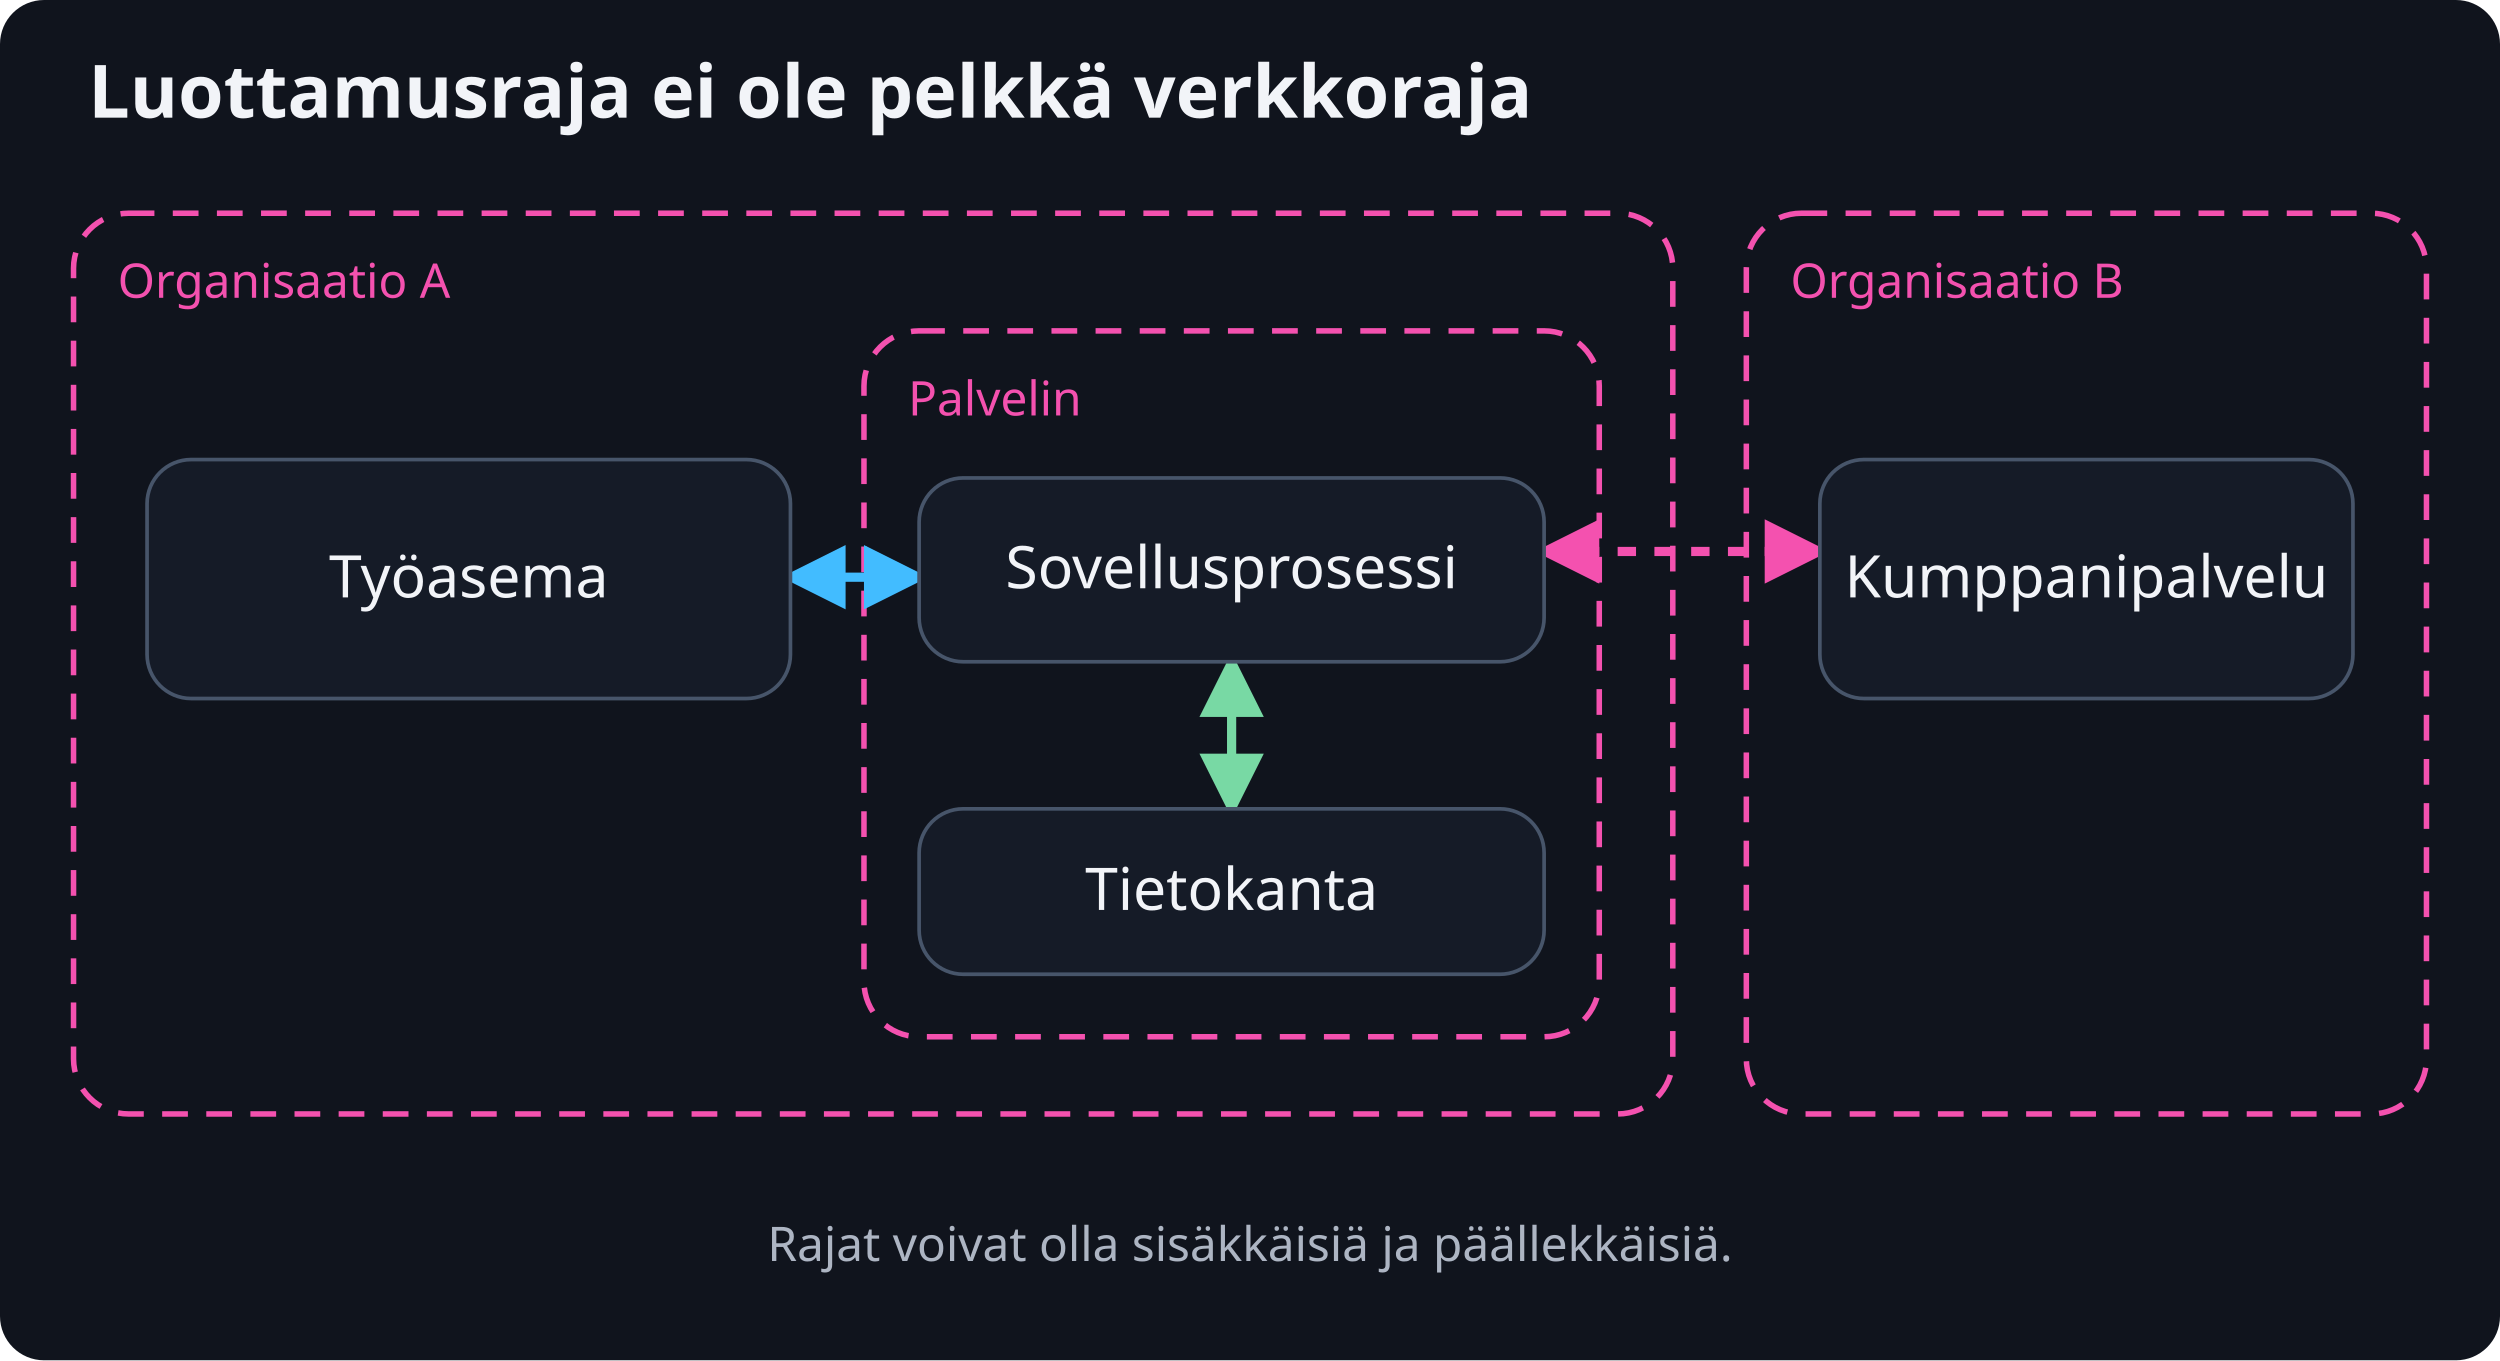
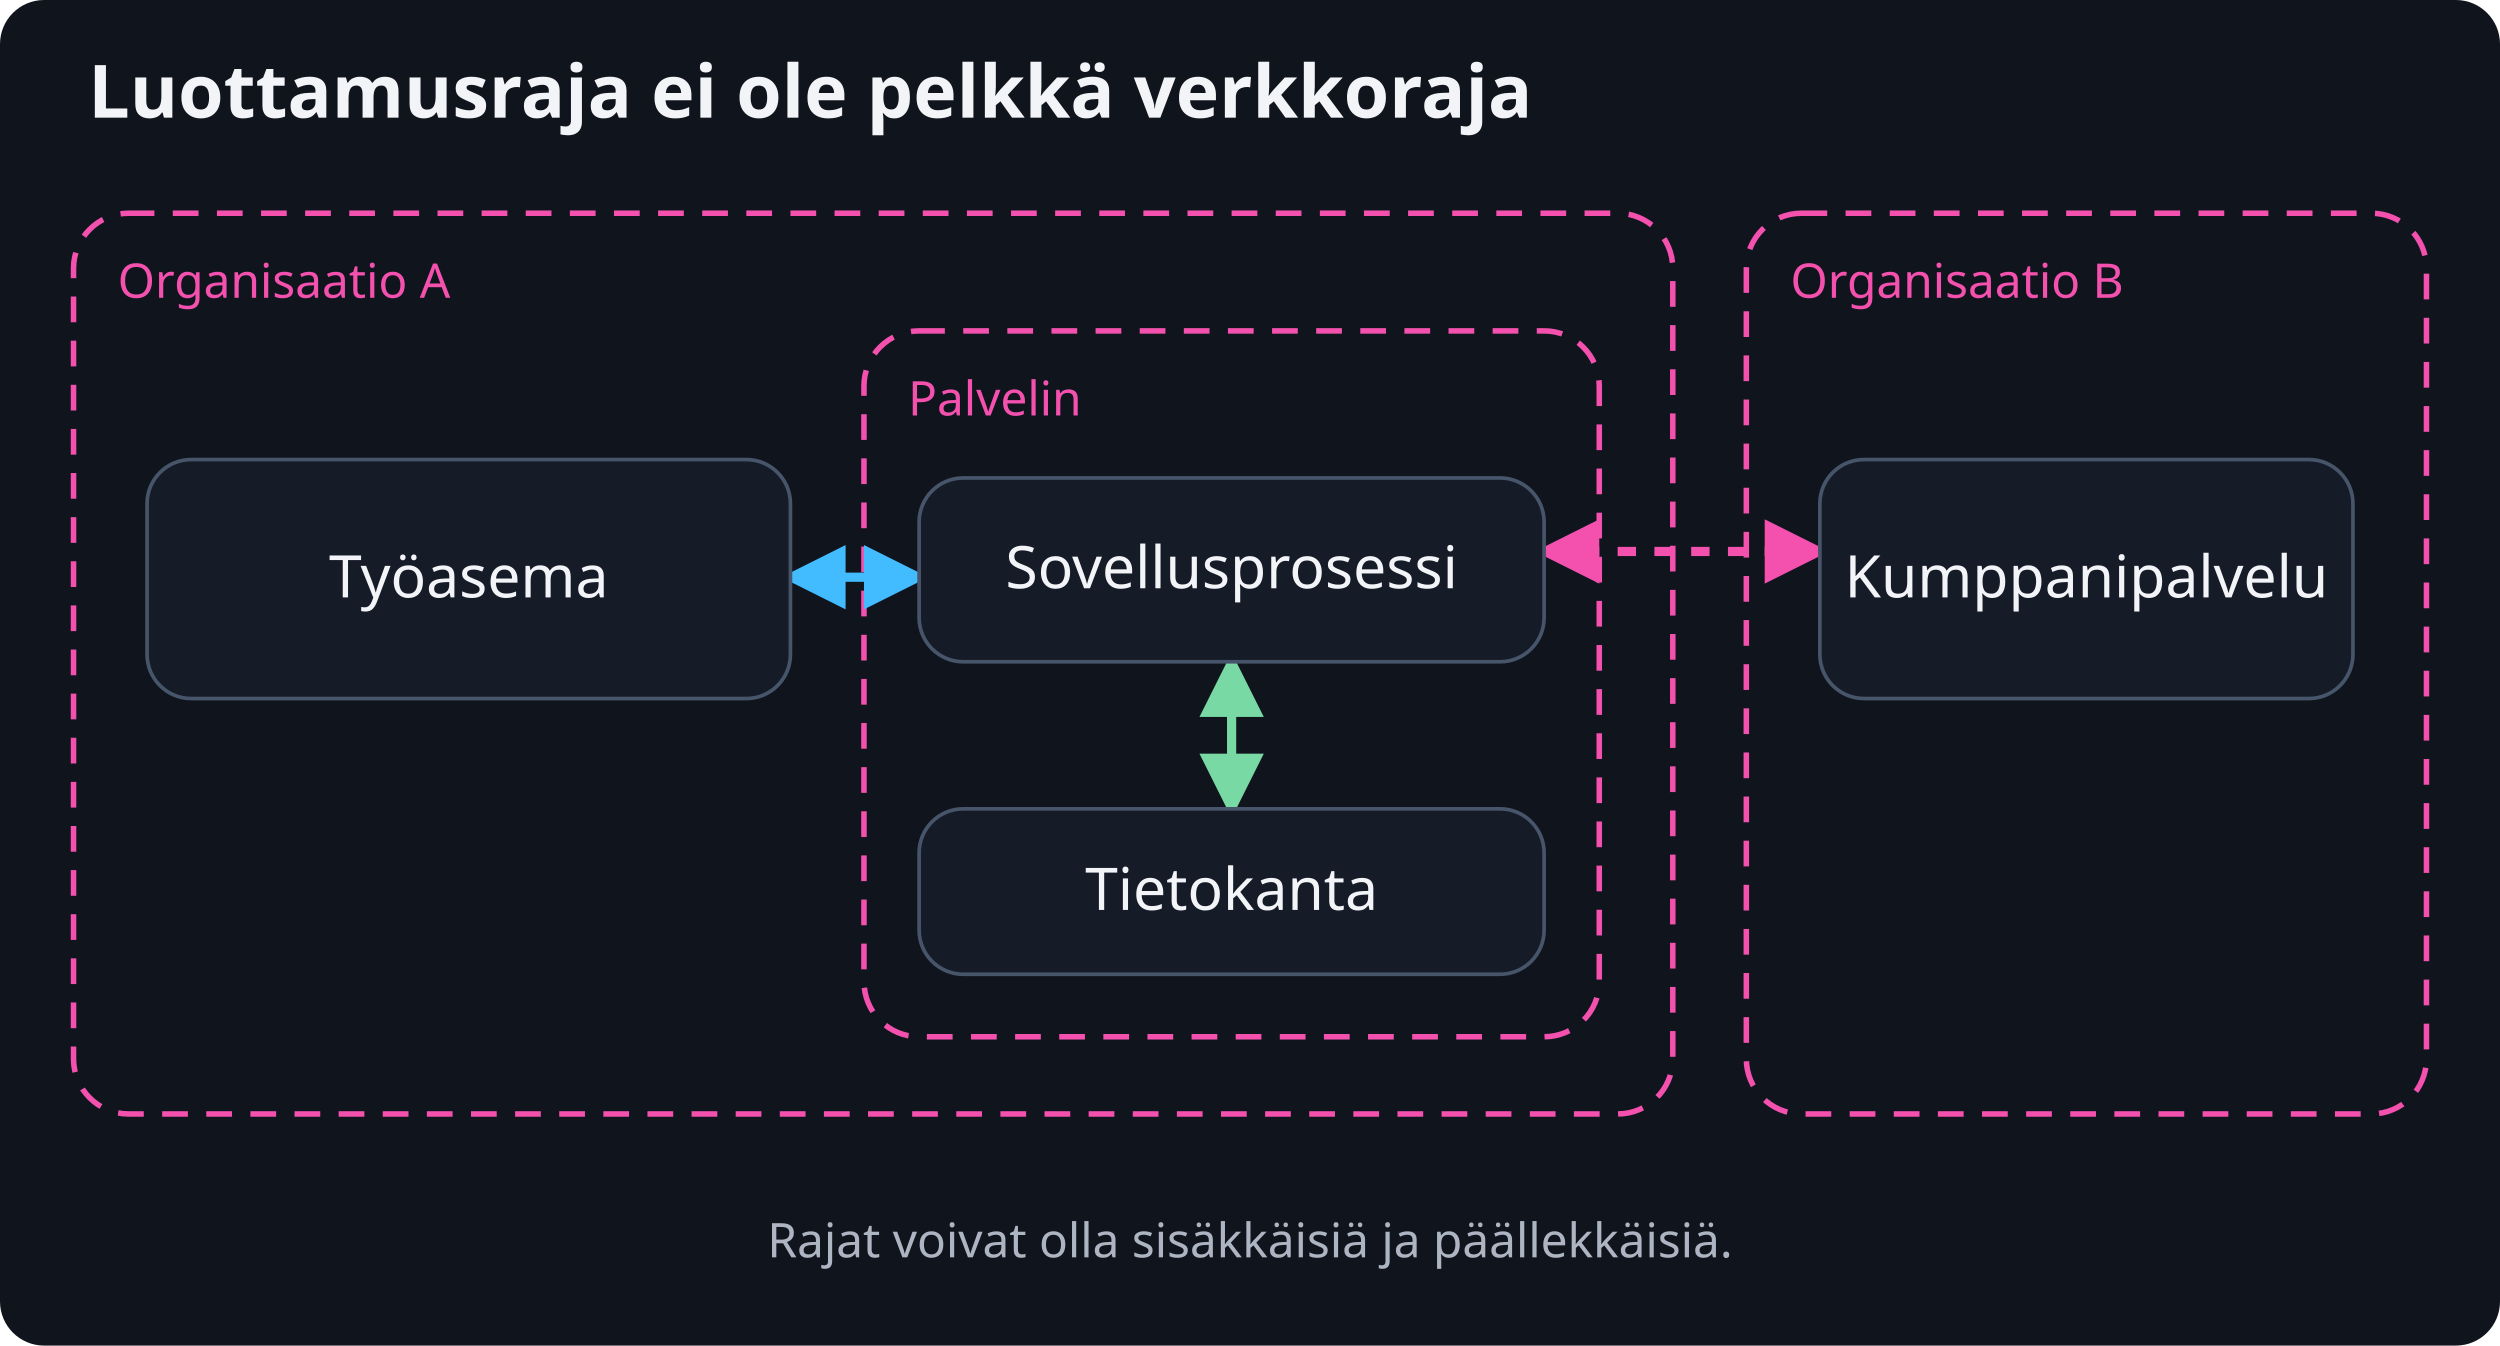
- <svg xmlns="http://www.w3.org/2000/svg" viewBox="0 0 680 370" role="img">
+ <svg xmlns="http://www.w3.org/2000/svg" viewBox="0 0 680 366" role="img">
  <defs>
    <marker id="blue" markerWidth="7" markerHeight="7" refX="6" refY="3.5" orient="auto-start-reverse">
      <path d="M0 0L7 3.5L0 7Z" fill="#42bcff" />
    </marker>
    <marker id="pink" markerWidth="7" markerHeight="7" refX="6" refY="3.5" orient="auto-start-reverse">
      <path d="M0 0L7 3.5L0 7Z" fill="#f451af" />
    </marker>
    <marker id="orange" markerWidth="7" markerHeight="7" refX="6" refY="3.5" orient="auto-start-reverse">
      <path d="M0 0L7 3.5L0 7Z" fill="#ffae63" />
    </marker>
    <marker id="green" markerWidth="7" markerHeight="7" refX="6" refY="3.5" orient="auto-start-reverse">
      <path d="M0 0L7 3.5L0 7Z" fill="#78d9a4" />
    </marker>
  </defs>
-   <rect width="680" height="370" rx="12" fill="#10141d" />
+   <rect width="680" height="366" rx="12" fill="#10141d" />
  <g font-family="system-ui,sans-serif">
    <text x="24" y="32" font-size="20" font-weight="700" fill="#f2f4f8">Luottamusraja ei ole pelkkä verkkoraja</text>
    <rect x="20" y="58" width="435" height="245" rx="15" fill="none" stroke="#f451af" stroke-width="1.5" stroke-dasharray="7 5" />
    <text x="32" y="81" font-size="13" fill="#f451af">Organisaatio A</text>
    <rect x="235" y="90" width="200" height="192" rx="15" fill="none" stroke="#f451af" stroke-width="1.5" stroke-dasharray="7 5" />
    <text x="247" y="113" font-size="13" fill="#f451af">Palvelin</text>
    <rect x="475" y="58" width="185" height="245" rx="15" fill="none" stroke="#f451af" stroke-width="1.5" stroke-dasharray="7 5" />
    <text x="487" y="81" font-size="13" fill="#f451af">Organisaatio B</text>
    <path d="M215 157H250" fill="none" stroke="#42bcff" stroke-width="2.5" marker-end="url(#blue)" marker-start="url(#blue)" />
    <path d="M335 180V220" fill="none" stroke="#78d9a4" stroke-width="2.5" marker-end="url(#green)" marker-start="url(#green)" />
    <path d="M420 150H495" fill="none" stroke="#f451af" stroke-width="2.5" marker-end="url(#pink)" marker-start="url(#pink)" stroke-dasharray="5 5" />
    <rect x="40" y="125" width="175" height="65" rx="12" fill="#151b27" stroke="#47556a" />
    <text x="127.5" y="162.5" text-anchor="middle" font-size="16" fill="#f2f4f8">
      <tspan x="127.5" dy="0">Työasema</tspan>
    </text>
    <rect x="250" y="130" width="170" height="50" rx="12" fill="#151b27" stroke="#47556a" />
    <text x="335" y="160" text-anchor="middle" font-size="16" fill="#f2f4f8">
      <tspan x="335" dy="0">Sovellusprosessi</tspan>
    </text>
    <rect x="250" y="220" width="170" height="45" rx="12" fill="#151b27" stroke="#47556a" />
    <text x="335" y="247.5" text-anchor="middle" font-size="16" fill="#f2f4f8">
      <tspan x="335" dy="0">Tietokanta</tspan>
    </text>
    <rect x="495" y="125" width="145" height="65" rx="12" fill="#151b27" stroke="#47556a" />
    <text x="567.5" y="162.5" text-anchor="middle" font-size="16" fill="#f2f4f8">
      <tspan x="567.5" dy="0">Kumppanipalvelu</tspan>
    </text>
-     <text x="340" y="343" text-anchor="middle" font-size="13" fill="#adb5c3">
+     <text transform="translate(0 -1)" x="340" y="343" text-anchor="middle" font-size="13" fill="#adb5c3">
      <tspan x="340" dy="0">Rajat voivat olla sisäkkäisiä ja päällekkäisiä.</tspan>
    </text>
  </g>
</svg>
